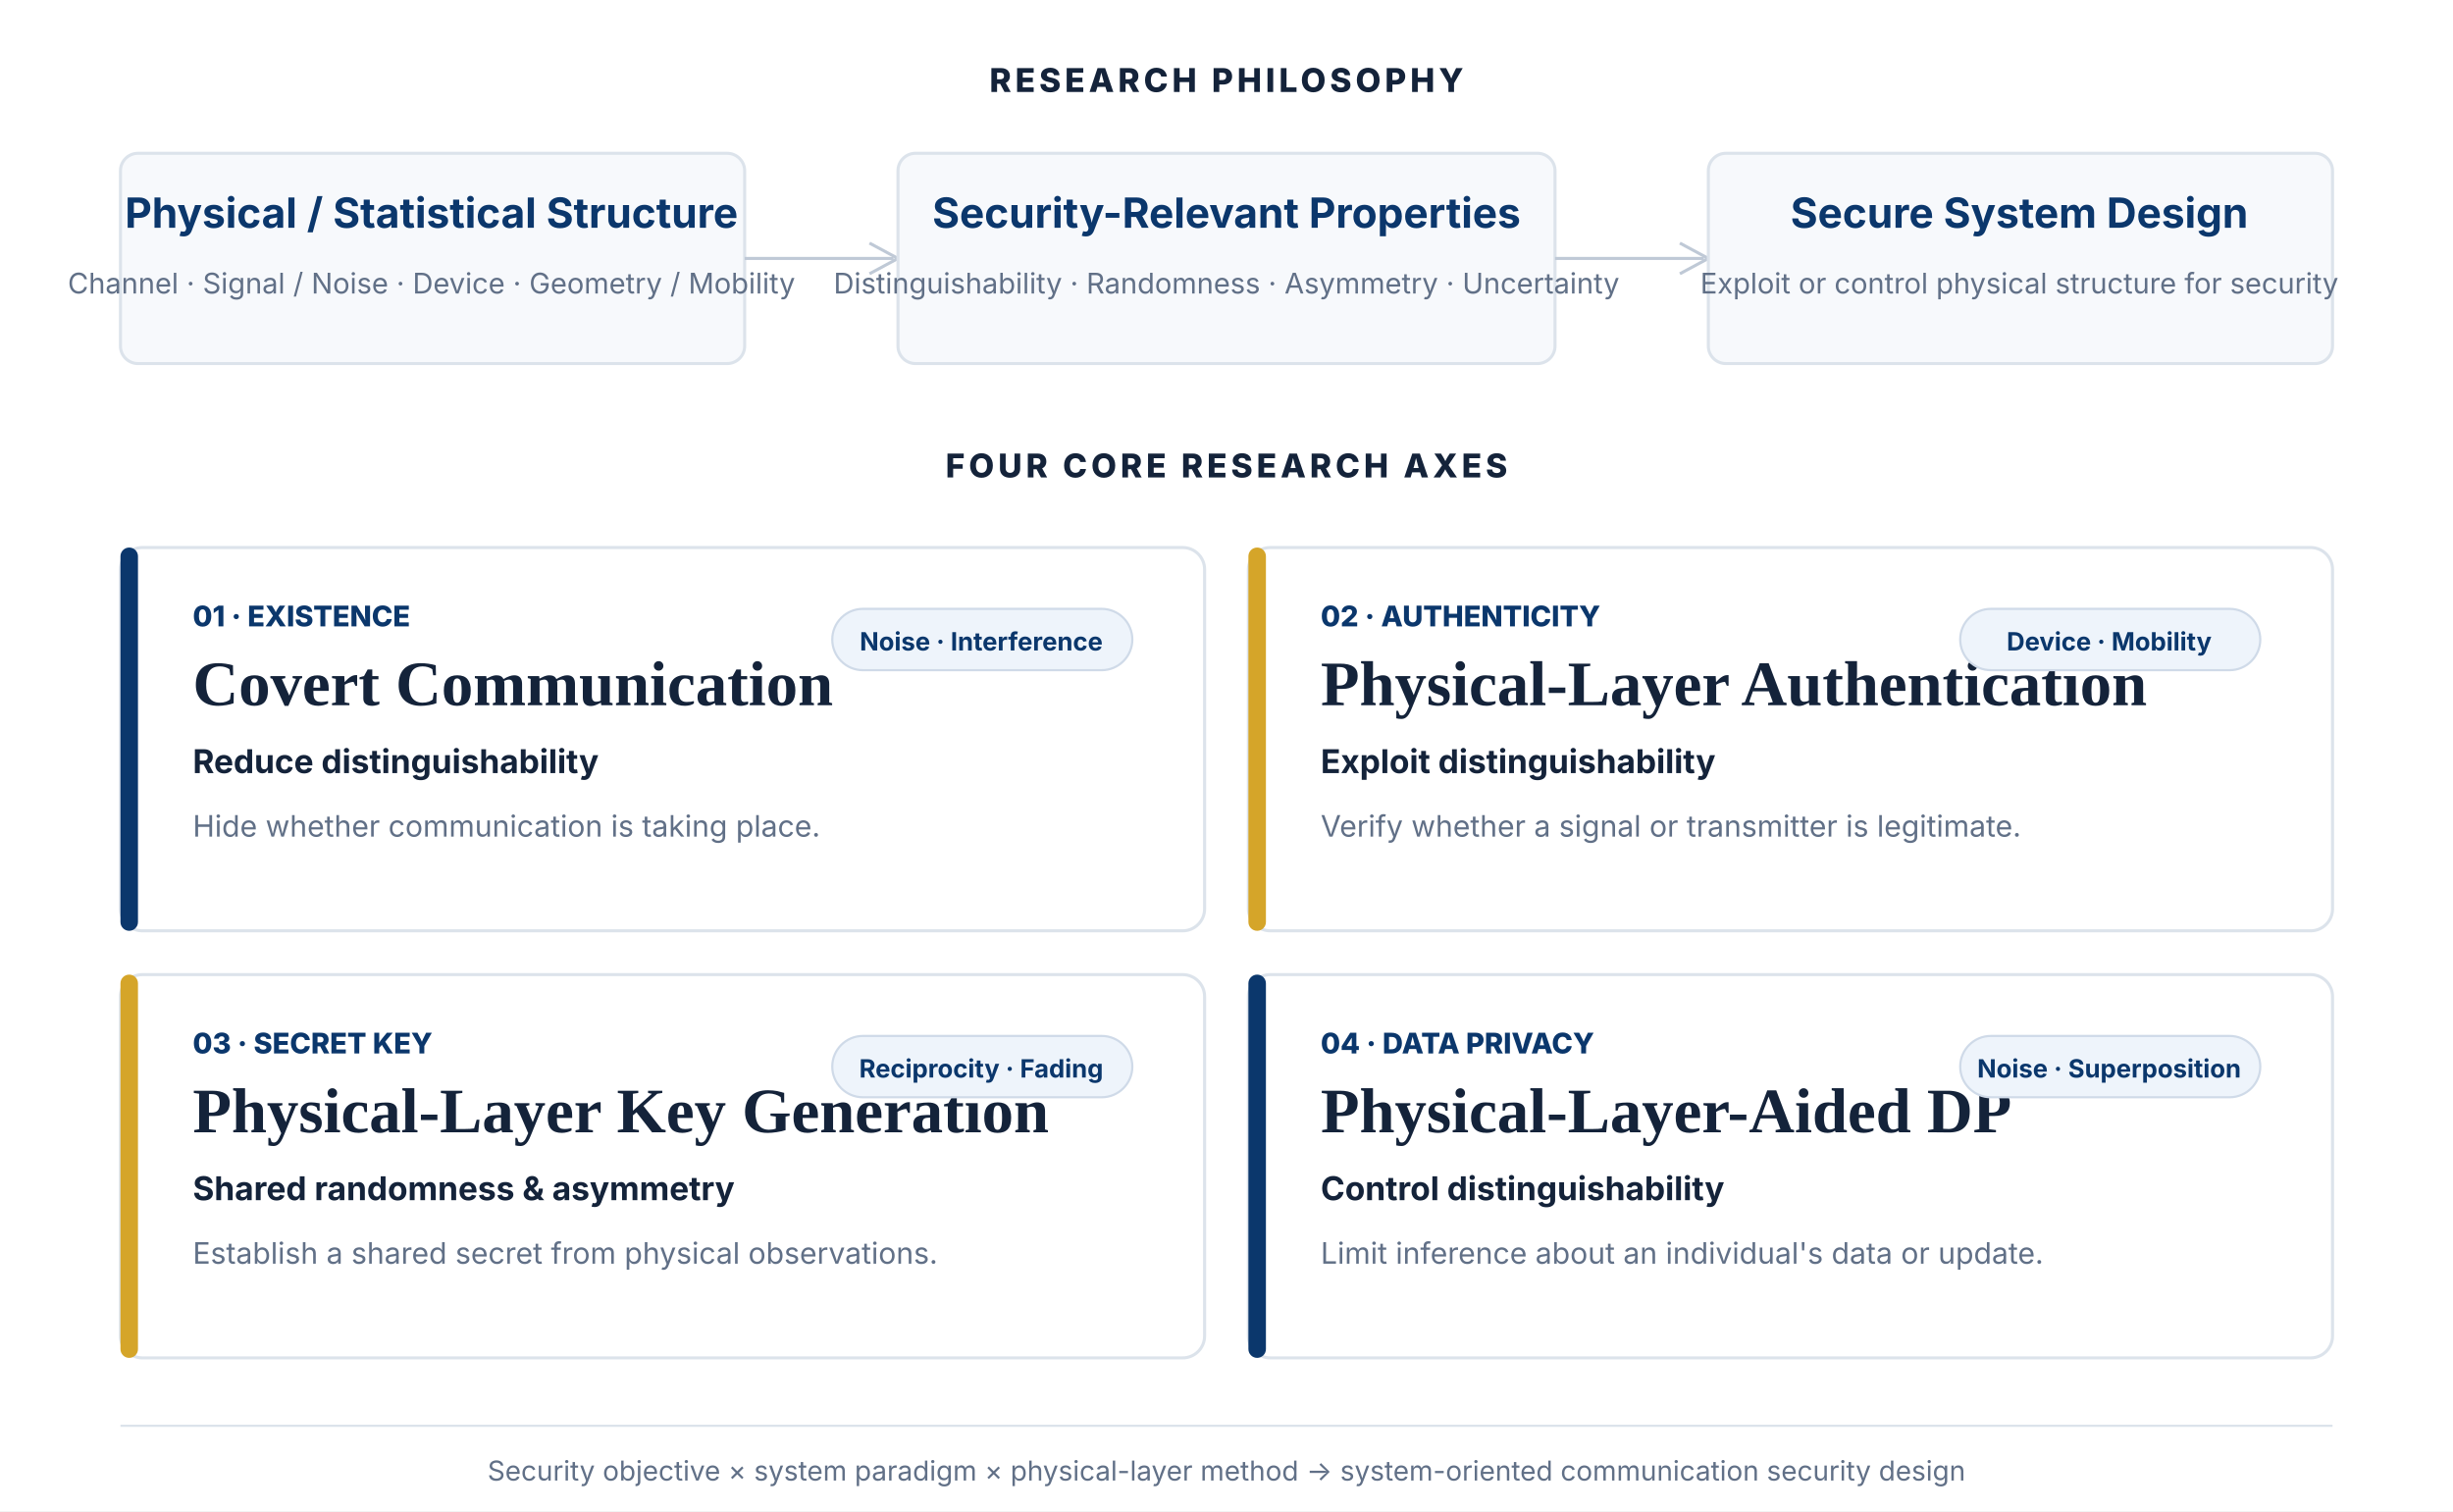
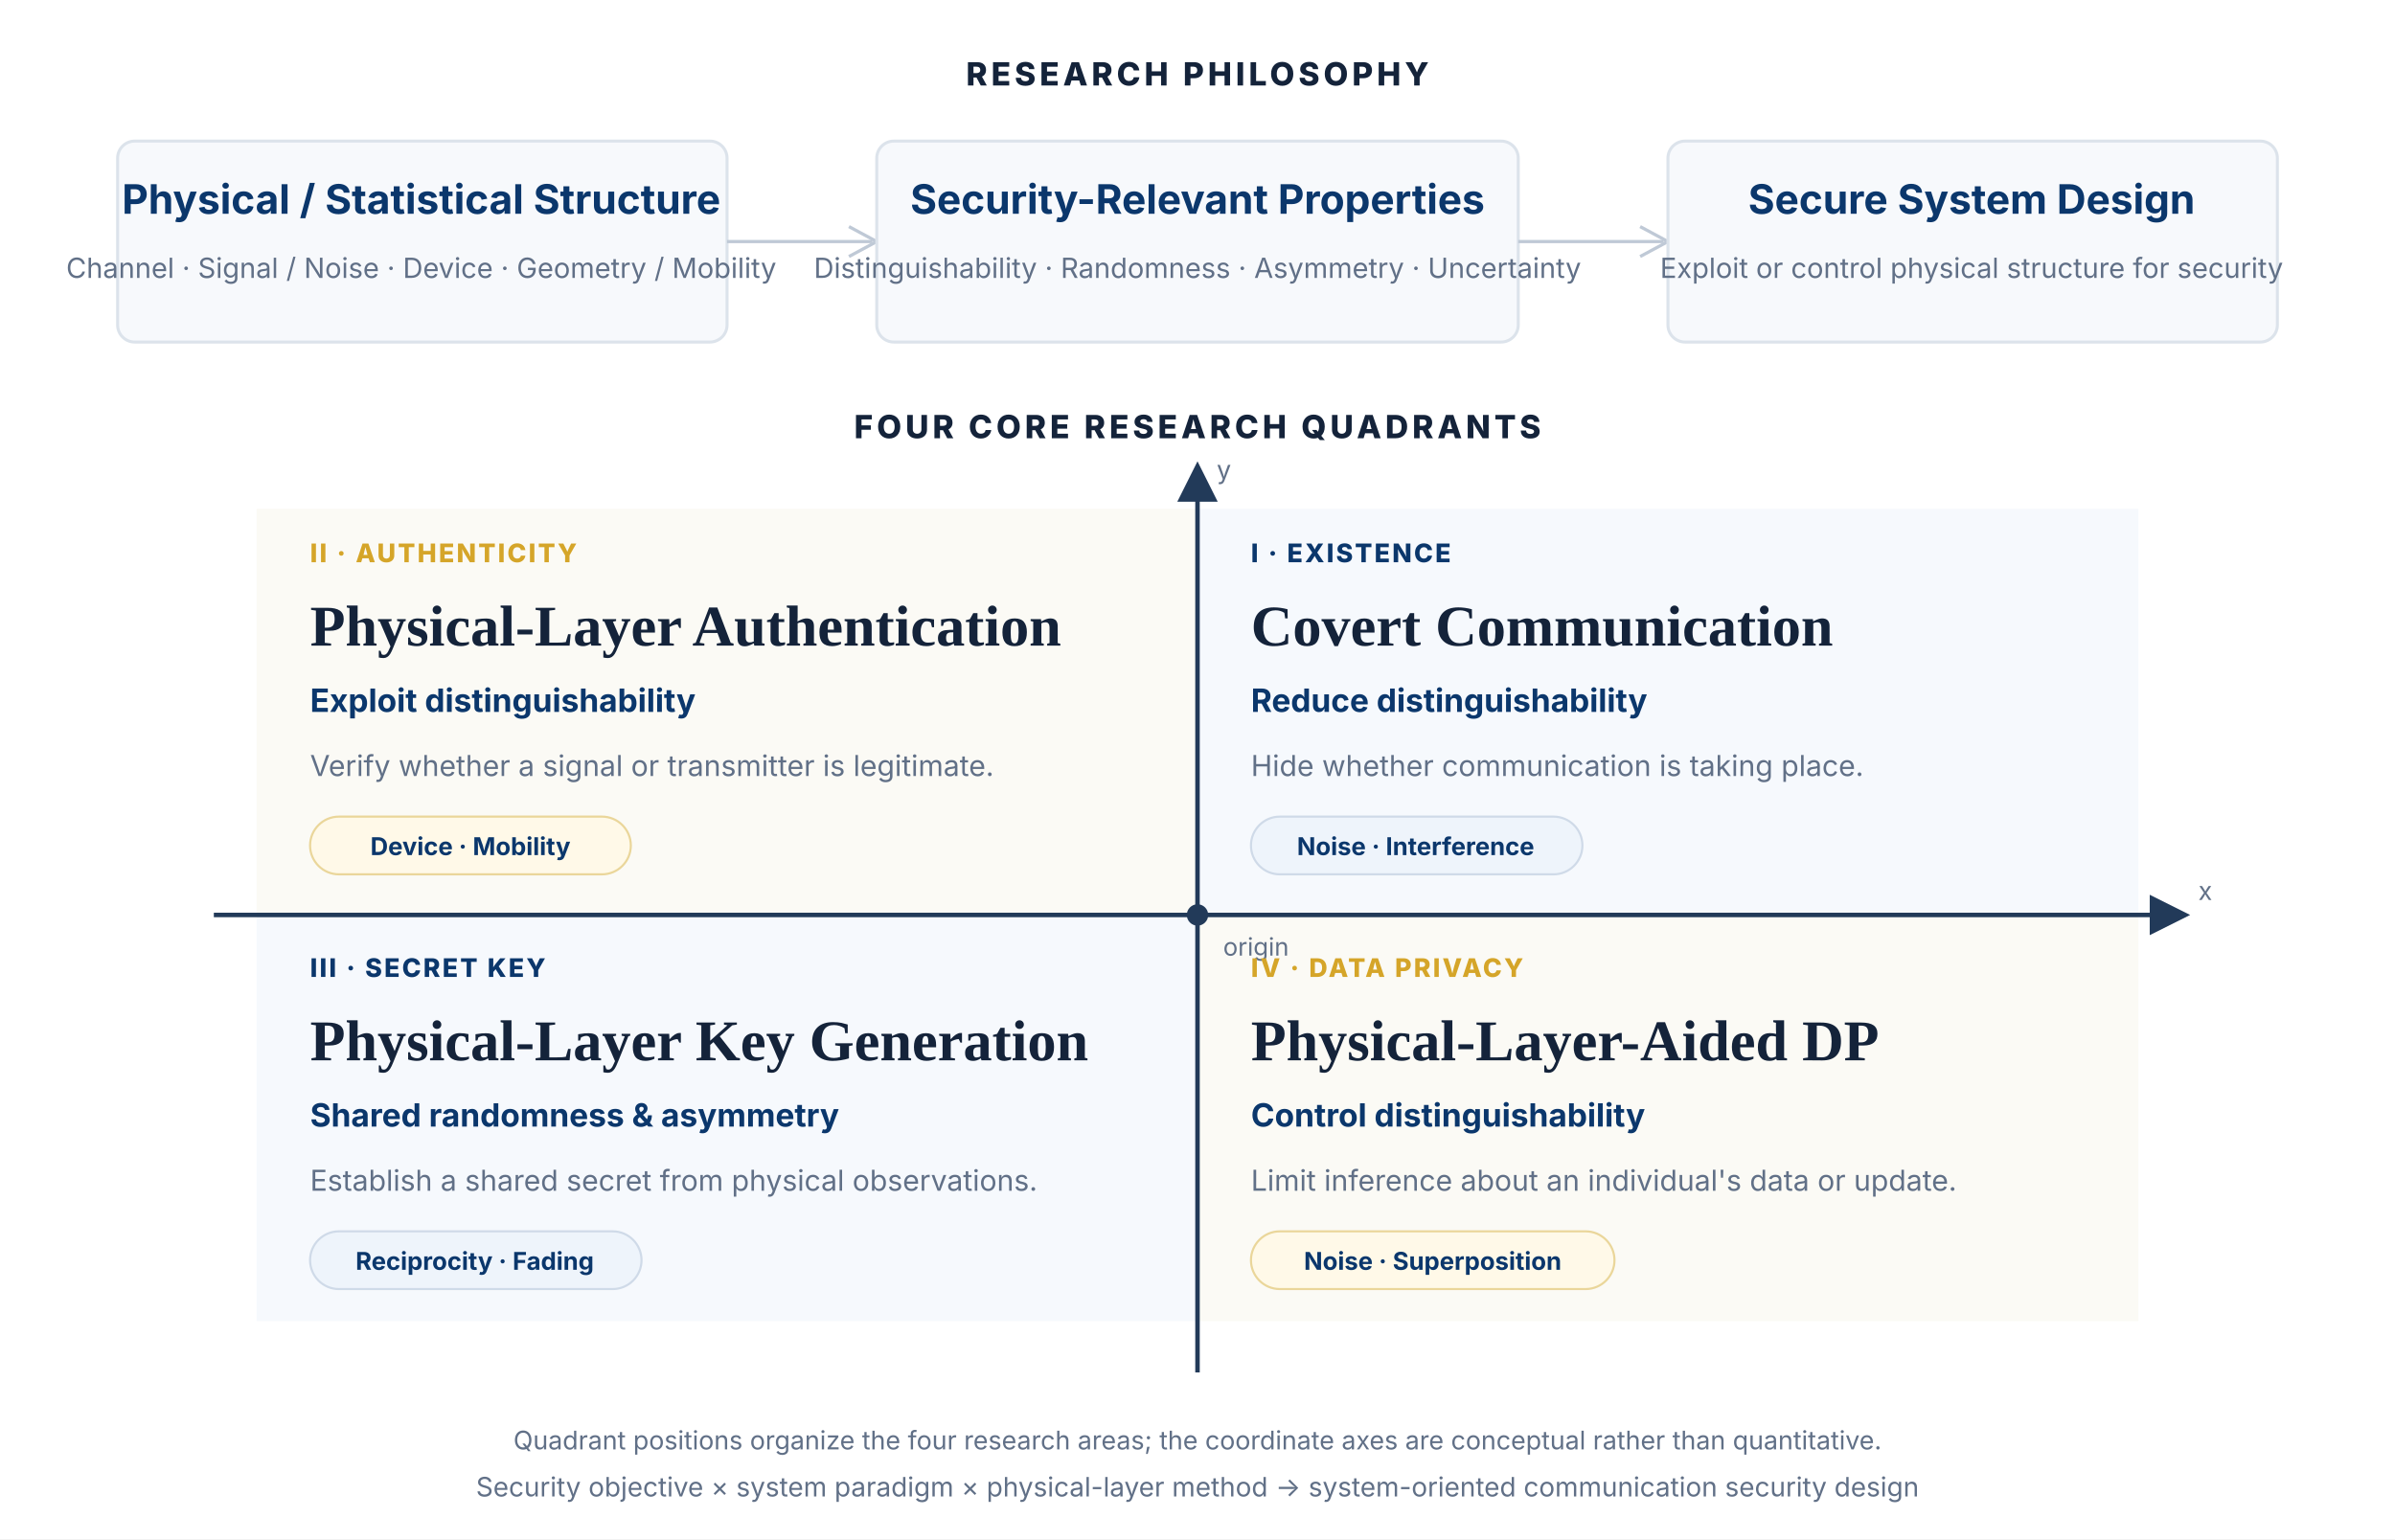
- <svg xmlns="http://www.w3.org/2000/svg" width="1120" height="690" viewBox="0 0 1120 690" role="img" aria-labelledby="title desc">
+ <svg xmlns="http://www.w3.org/2000/svg" width="1120" height="720" viewBox="0 0 1120 720" role="img" aria-labelledby="title desc">
  <style>
    .sans{font-family:Inter,Pretendard,'Noto Sans KR',Arial,sans-serif}
    .serif{font-family:Georgia,'Times New Roman',serif}
    .navy{fill:#0b376c}.ink{fill:#14233a}.muted{fill:#617087}.gold{fill:#d5a529}
-     .card{fill:#fff;stroke:#dce3eb;stroke-width:1.4}.soft{fill:#f7f9fc}.line{stroke:#bfc9d6;stroke-width:1.4}
-     .flow{fill:#f7f9fc;stroke:#dce3eb;stroke-width:1.4}.chip{fill:#eef4fb;stroke:#cfdae8;stroke-width:1}
+     .flow{fill:#f7f9fc;stroke:#dce3eb;stroke-width:1.4}.line{stroke:#bfc9d6;stroke-width:1.5;fill:none}
+     .axis{stroke:#223a59;stroke-width:2.1;fill:none}.qfillA{fill:#f6f9fd}.qfillB{fill:#fbfaf5}
+     .chip{fill:#eef4fb;stroke:#cfdae8;stroke-width:1}.chipGold{fill:#fff9e8;stroke:#ead69a;stroke-width:1}
  </style>
-   <rect width="1120" height="690" fill="#ffffff" />
-   <text x="560" y="42" text-anchor="middle" class="sans ink" font-size="15" font-weight="800" letter-spacing="1.8">RESEARCH PHILOSOPHY</text>
-   <rect x="55" y="70" width="285" height="96" rx="8" class="flow" />
-   <text x="197" y="104" text-anchor="middle" class="sans navy" font-size="19" font-weight="750">Physical / Statistical Structure</text>
-   <text x="197" y="134" text-anchor="middle" class="sans muted" font-size="13">Channel · Signal / Noise · Device · Geometry / Mobility</text>
-   <path d="M340 118 H408" class="line" />
-   <path d="M397 111 L410 118 L397 125" fill="none" class="line" />
-   <rect x="410" y="70" width="300" height="96" rx="8" class="flow" />
-   <text x="560" y="104" text-anchor="middle" class="sans navy" font-size="19" font-weight="750">Security-Relevant Properties</text>
-   <text x="560" y="134" text-anchor="middle" class="sans muted" font-size="13">Distinguishability · Randomness · Asymmetry · Uncertainty</text>
-   <path d="M710 118 H778" class="line" />
-   <path d="M767 111 L780 118 L767 125" fill="none" class="line" />
-   <rect x="780" y="70" width="285" height="96" rx="8" class="flow" />
-   <text x="922" y="104" text-anchor="middle" class="sans navy" font-size="19" font-weight="750">Secure System Design</text>
-   <text x="922" y="134" text-anchor="middle" class="sans muted" font-size="13">Exploit or control physical structure for security</text>
-   <text x="560" y="218" text-anchor="middle" class="sans ink" font-size="15" font-weight="800" letter-spacing="1.8">FOUR CORE RESEARCH AXES</text>
-   <rect x="55" y="250" width="495" height="175" rx="10" class="card" />
-   <rect x="55" y="250" width="8" height="175" rx="4" class="navy" />
-   <text x="88" y="286" class="sans navy" font-size="13" font-weight="800">01 · EXISTENCE</text>
-   <text x="88" y="322" class="serif ink" font-size="29" font-weight="700">Covert Communication</text>
-   <text x="88" y="353" class="sans ink" font-size="15" font-weight="700">Reduce distinguishability</text>
-   <text x="88" y="382" class="sans muted" font-size="13.5">Hide whether communication is taking place.</text>
-   <rect x="380" y="278" width="137" height="28" rx="14" class="chip" />
-   <text x="448" y="297" text-anchor="middle" class="sans navy" font-size="11.5" font-weight="700">Noise · Interference</text>
-   <rect x="570" y="250" width="495" height="175" rx="10" class="card" />
-   <rect x="570" y="250" width="8" height="175" rx="4" class="gold" />
-   <text x="603" y="286" class="sans navy" font-size="13" font-weight="800">02 · AUTHENTICITY</text>
-   <text x="603" y="322" class="serif ink" font-size="29" font-weight="700">Physical-Layer Authentication</text>
-   <text x="603" y="353" class="sans ink" font-size="15" font-weight="700">Exploit distinguishability</text>
-   <text x="603" y="382" class="sans muted" font-size="13.5">Verify whether a signal or transmitter is legitimate.</text>
-   <rect x="895" y="278" width="137" height="28" rx="14" class="chip" />
-   <text x="963" y="297" text-anchor="middle" class="sans navy" font-size="11.5" font-weight="700">Device · Mobility</text>
-   <rect x="55" y="445" width="495" height="175" rx="10" class="card" />
-   <rect x="55" y="445" width="8" height="175" rx="4" class="gold" />
-   <text x="88" y="481" class="sans navy" font-size="13" font-weight="800">03 · SECRET KEY</text>
-   <text x="88" y="517" class="serif ink" font-size="29" font-weight="700">Physical-Layer Key Generation</text>
-   <text x="88" y="548" class="sans ink" font-size="15" font-weight="700">Shared randomness &amp; asymmetry</text>
-   <text x="88" y="577" class="sans muted" font-size="13.5">Establish a shared secret from physical observations.</text>
-   <rect x="380" y="473" width="137" height="28" rx="14" class="chip" />
-   <text x="448" y="492" text-anchor="middle" class="sans navy" font-size="11.5" font-weight="700">Reciprocity · Fading</text>
-   <rect x="570" y="445" width="495" height="175" rx="10" class="card" />
-   <rect x="570" y="445" width="8" height="175" rx="4" class="navy" />
-   <text x="603" y="481" class="sans navy" font-size="13" font-weight="800">04 · DATA PRIVACY</text>
-   <text x="603" y="517" class="serif ink" font-size="29" font-weight="700">Physical-Layer-Aided DP</text>
-   <text x="603" y="548" class="sans ink" font-size="15" font-weight="700">Control distinguishability</text>
-   <text x="603" y="577" class="sans muted" font-size="13.5">Limit inference about an individual's data or update.</text>
-   <rect x="895" y="473" width="137" height="28" rx="14" class="chip" />
-   <text x="963" y="492" text-anchor="middle" class="sans navy" font-size="11.5" font-weight="700">Noise · Superposition</text>
-   <line x1="55" y1="651" x2="1065" y2="651" stroke="#dce3eb" />
-   <text x="560" y="676" text-anchor="middle" class="sans muted" font-size="12.5">Security objective × system paradigm × physical-layer method → system-oriented communication security design</text>
+   <defs>
+     <marker id="arrow" markerWidth="9" markerHeight="9" refX="7" refY="4.5" orient="auto">
+       <path d="M0,0 L9,4.5 L0,9 Z" fill="#223a59" />
+     </marker>
+   </defs>
+   <rect width="1120" height="720" fill="#ffffff" />
+   <text x="560" y="40" text-anchor="middle" class="sans ink" font-size="15" font-weight="800" letter-spacing="1.8">RESEARCH PHILOSOPHY</text>
+   <rect x="55" y="66" width="285" height="94" rx="8" class="flow" />
+   <text x="197" y="100" text-anchor="middle" class="sans navy" font-size="19" font-weight="750">Physical / Statistical Structure</text>
+   <text x="197" y="130" text-anchor="middle" class="sans muted" font-size="13">Channel · Signal / Noise · Device · Geometry / Mobility</text>
+   <path d="M340 113 H408" class="line" />
+   <path d="M397 106 L410 113 L397 120" class="line" />
+   <rect x="410" y="66" width="300" height="94" rx="8" class="flow" />
+   <text x="560" y="100" text-anchor="middle" class="sans navy" font-size="19" font-weight="750">Security-Relevant Properties</text>
+   <text x="560" y="130" text-anchor="middle" class="sans muted" font-size="13">Distinguishability · Randomness · Asymmetry · Uncertainty</text>
+   <path d="M710 113 H778" class="line" />
+   <path d="M767 106 L780 113 L767 120" class="line" />
+   <rect x="780" y="66" width="285" height="94" rx="8" class="flow" />
+   <text x="922" y="100" text-anchor="middle" class="sans navy" font-size="19" font-weight="750">Secure System Design</text>
+   <text x="922" y="130" text-anchor="middle" class="sans muted" font-size="13">Exploit or control physical structure for security</text>
+   <text x="560" y="205" text-anchor="middle" class="sans ink" font-size="15" font-weight="800" letter-spacing="1.8">FOUR CORE RESEARCH QUADRANTS</text>
+   <rect x="120" y="238" width="440" height="190" class="qfillB" />
+   <rect x="560" y="238" width="440" height="190" class="qfillA" />
+   <rect x="120" y="428" width="440" height="190" class="qfillA" />
+   <rect x="560" y="428" width="440" height="190" class="qfillB" />
+   <line x1="100" y1="428" x2="1020" y2="428" class="axis" marker-end="url(#arrow)" />
+   <line x1="560" y1="642" x2="560" y2="220" class="axis" marker-end="url(#arrow)" />
+   <circle cx="560" cy="428" r="5" fill="#223a59" />
+   <text x="1028" y="421" class="sans muted" font-size="12">x</text>
+   <text x="569" y="224" class="sans muted" font-size="12">y</text>
+   <text x="572" y="447" class="sans muted" font-size="11.5">origin</text>
+   <text x="145" y="263" class="sans gold" font-size="12" font-weight="800" letter-spacing="1">II · AUTHENTICITY</text>
+   <text x="145" y="302" class="serif ink" font-size="27" font-weight="700">Physical-Layer Authentication</text>
+   <text x="145" y="333" class="sans navy" font-size="15" font-weight="750">Exploit distinguishability</text>
+   <text x="145" y="363" class="sans muted" font-size="13.5">Verify whether a signal or transmitter is legitimate.</text>
+   <rect x="145" y="382" width="150" height="27" rx="13.5" class="chipGold" />
+   <text x="220" y="400" text-anchor="middle" class="sans navy" font-size="11.5" font-weight="700">Device · Mobility</text>
+   <text x="585" y="263" class="sans navy" font-size="12" font-weight="800" letter-spacing="1">I · EXISTENCE</text>
+   <text x="585" y="302" class="serif ink" font-size="27" font-weight="700">Covert Communication</text>
+   <text x="585" y="333" class="sans navy" font-size="15" font-weight="750">Reduce distinguishability</text>
+   <text x="585" y="363" class="sans muted" font-size="13.5">Hide whether communication is taking place.</text>
+   <rect x="585" y="382" width="155" height="27" rx="13.5" class="chip" />
+   <text x="662" y="400" text-anchor="middle" class="sans navy" font-size="11.5" font-weight="700">Noise · Interference</text>
+   <text x="145" y="457" class="sans navy" font-size="12" font-weight="800" letter-spacing="1">III · SECRET KEY</text>
+   <text x="145" y="496" class="serif ink" font-size="27" font-weight="700">Physical-Layer Key Generation</text>
+   <text x="145" y="527" class="sans navy" font-size="15" font-weight="750">Shared randomness &amp; asymmetry</text>
+   <text x="145" y="557" class="sans muted" font-size="13.5">Establish a shared secret from physical observations.</text>
+   <rect x="145" y="576" width="155" height="27" rx="13.5" class="chip" />
+   <text x="222" y="594" text-anchor="middle" class="sans navy" font-size="11.5" font-weight="700">Reciprocity · Fading</text>
+   <text x="585" y="457" class="sans gold" font-size="12" font-weight="800" letter-spacing="1">IV · DATA PRIVACY</text>
+   <text x="585" y="496" class="serif ink" font-size="27" font-weight="700">Physical-Layer-Aided DP</text>
+   <text x="585" y="527" class="sans navy" font-size="15" font-weight="750">Control distinguishability</text>
+   <text x="585" y="557" class="sans muted" font-size="13.5">Limit inference about an individual's data or update.</text>
+   <rect x="585" y="576" width="170" height="27" rx="13.5" class="chipGold" />
+   <text x="670" y="594" text-anchor="middle" class="sans navy" font-size="11.5" font-weight="700">Noise · Superposition</text>
+   <text x="560" y="678" text-anchor="middle" class="sans muted" font-size="12">Quadrant positions organize the four research areas; the coordinate axes are conceptual rather than quantitative.</text>
+   <text x="560" y="700" text-anchor="middle" class="sans muted" font-size="12.5">Security objective × system paradigm × physical-layer method → system-oriented communication security design</text>
</svg>
